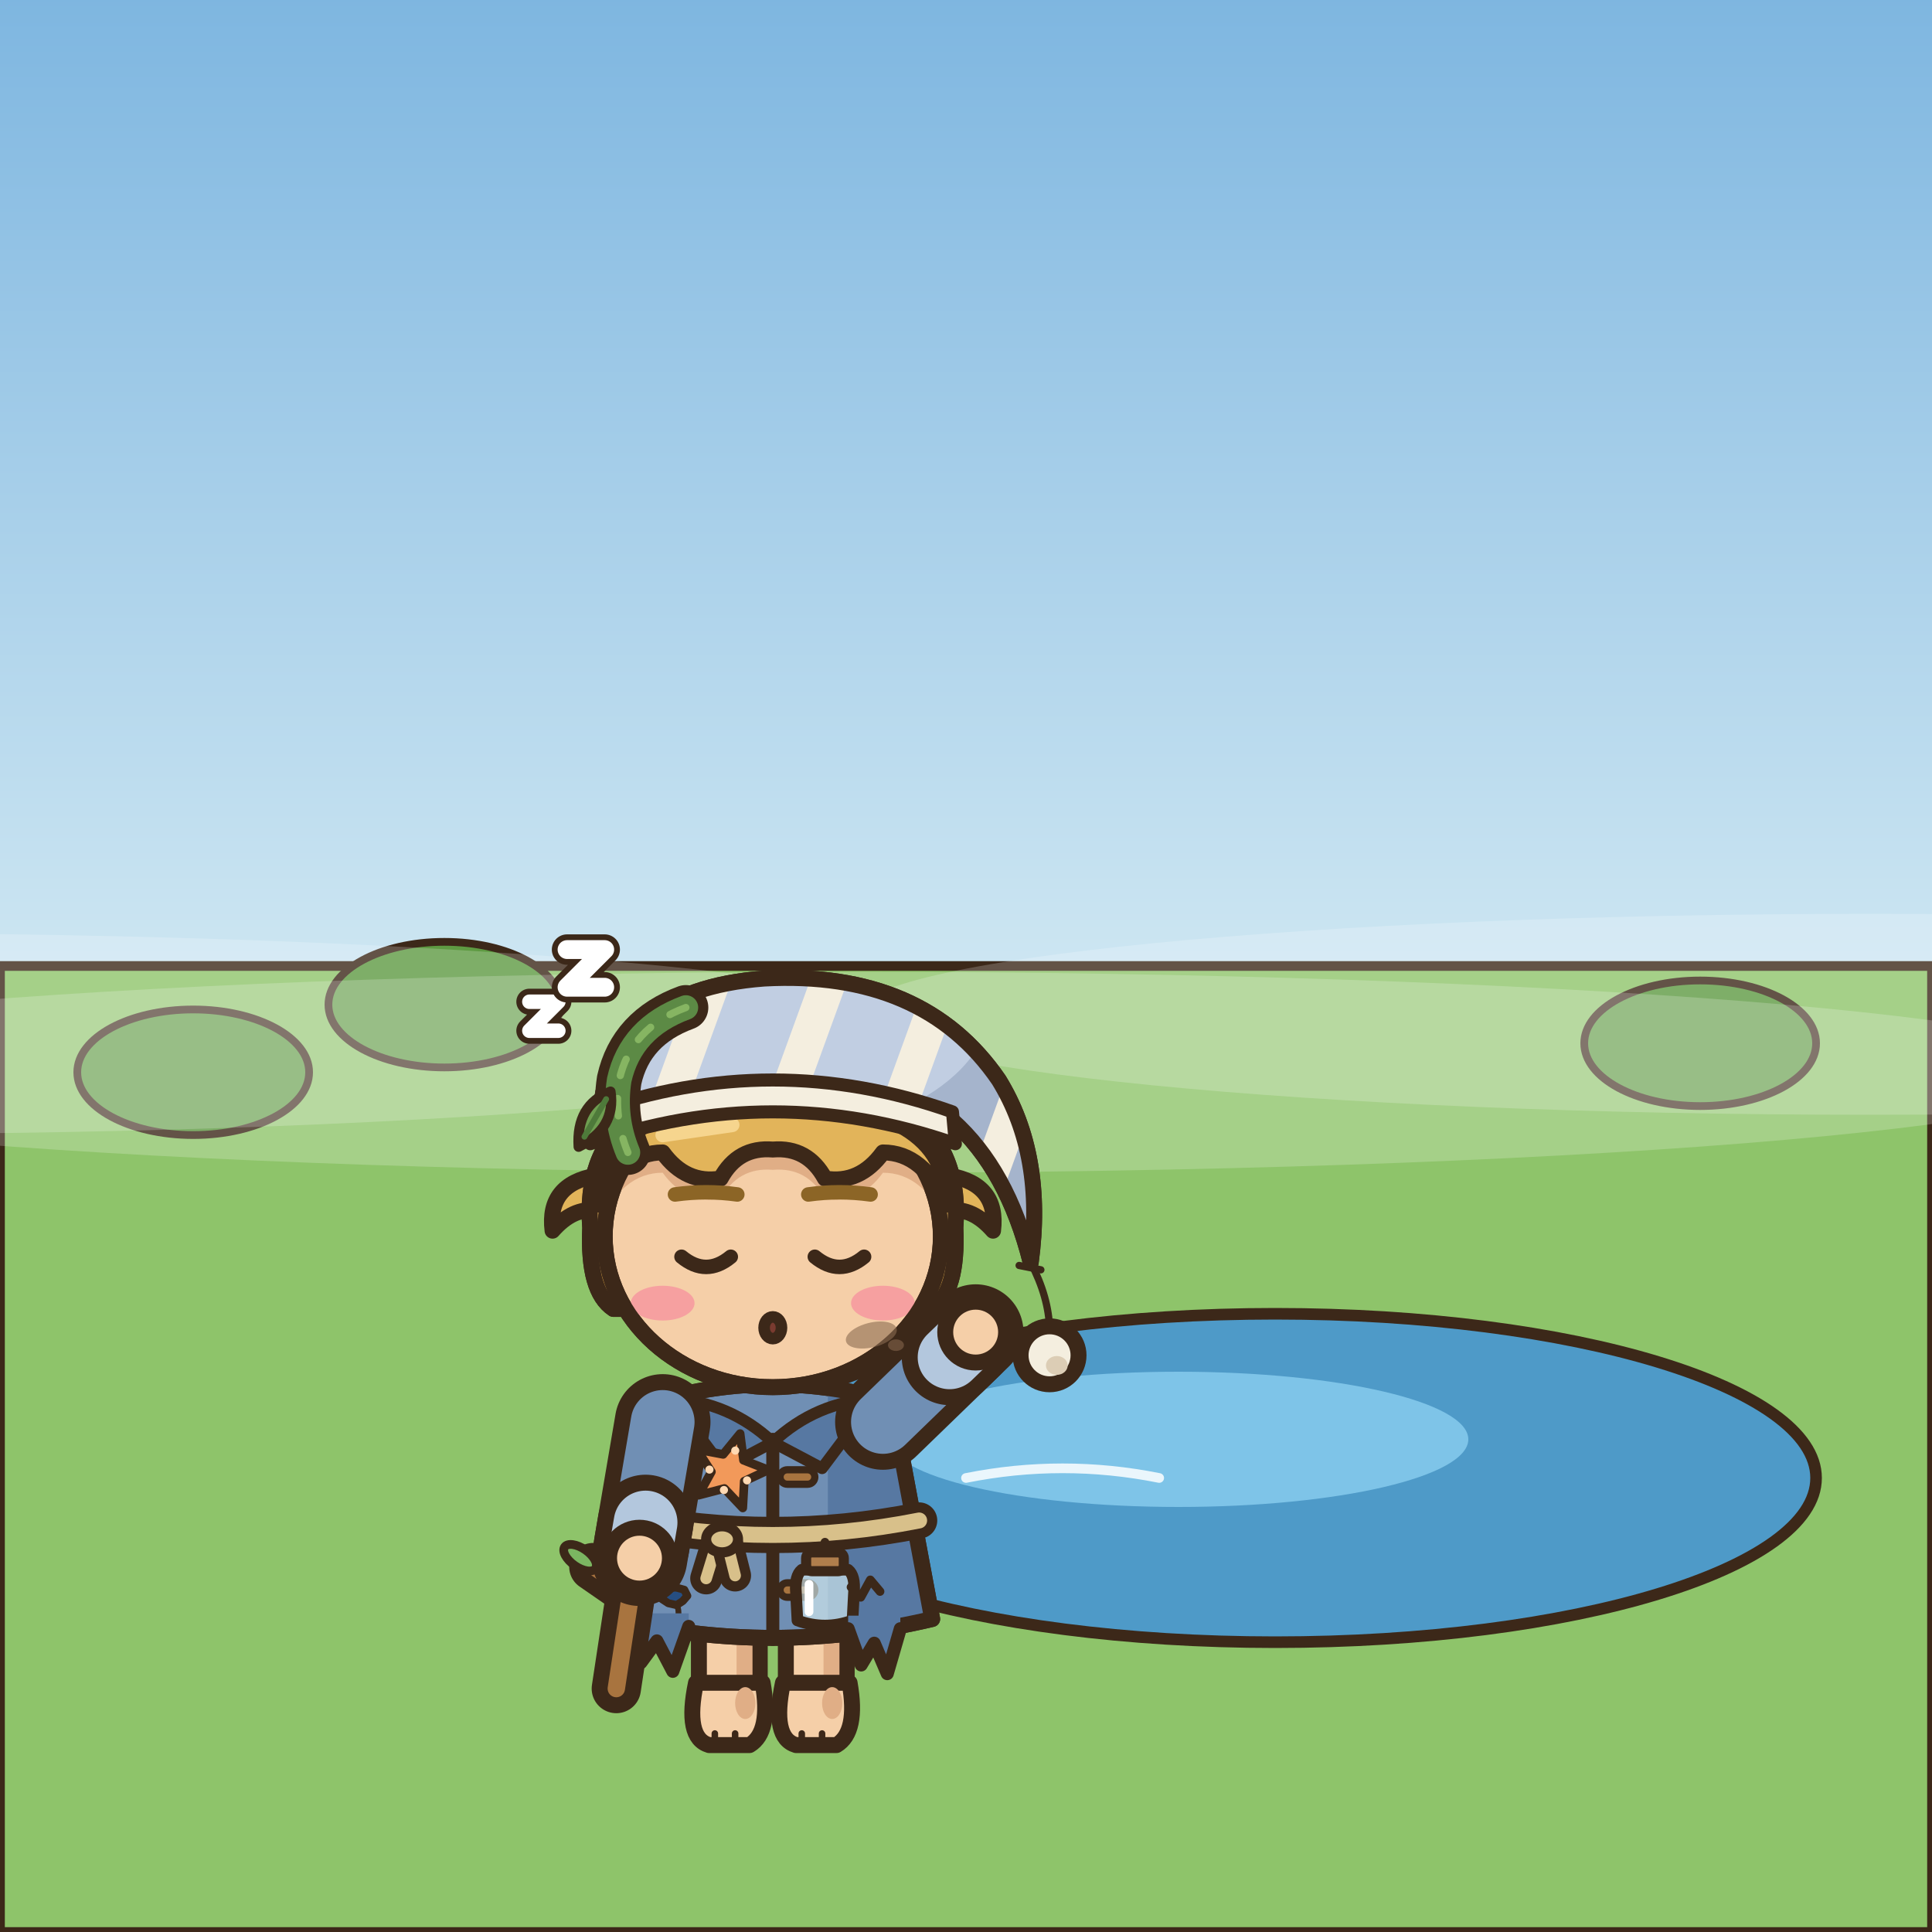
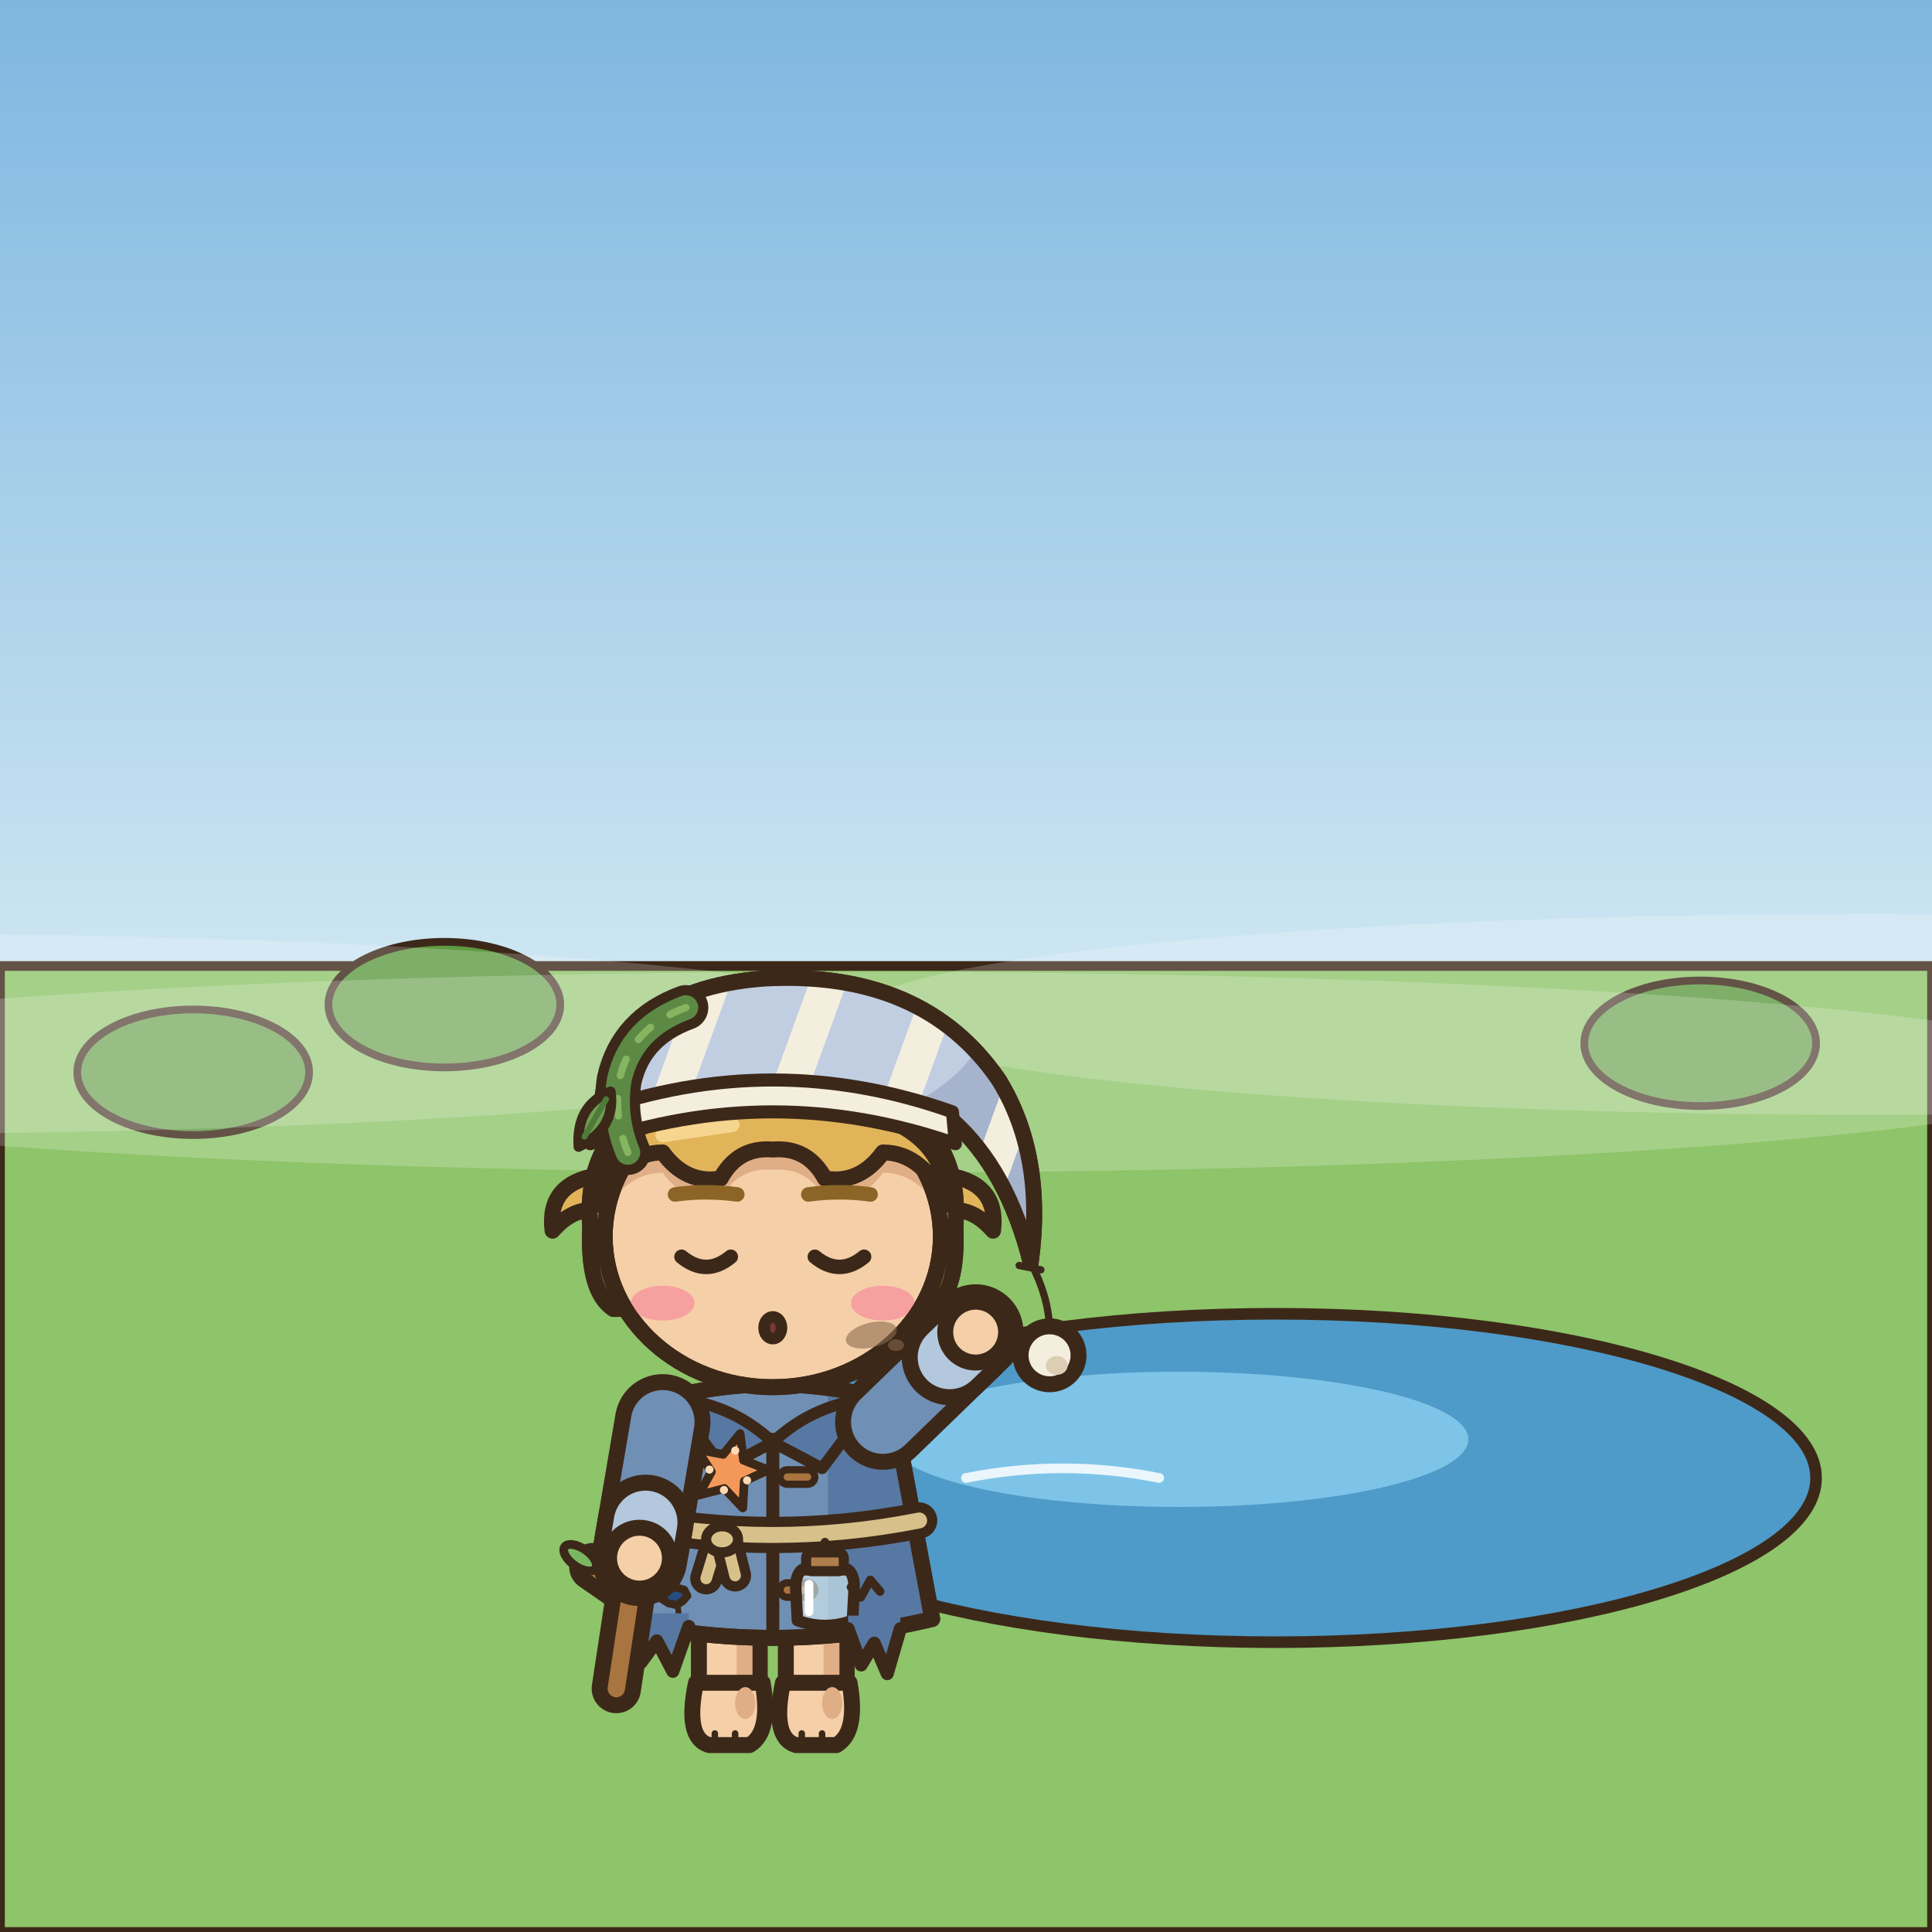
<svg xmlns="http://www.w3.org/2000/svg" width="400" height="400" viewBox="0 0 400 400">
  <defs>
    <linearGradient id="sr" x1="0" y1="0" x2="0" y2="1">
      <stop offset="0" stop-color="#7EB6E0" />
      <stop offset="1" stop-color="#CDE6F2" />
    </linearGradient>
  </defs>
  <rect x="0" y="0" width="400" height="200" fill="url(#sr)" />
  <path d="M0,200 L400,200 L400,400 L0,400 Z" fill="#8EC46A" stroke="#3C2819" stroke-width="2" stroke-linejoin="round" stroke-linecap="round" />
  <ellipse cx="40" cy="222" rx="24" ry="13" fill="#5E9A42" stroke="#3C2819" stroke-width="1.6" stroke-linejoin="round" stroke-linecap="round" />
  <ellipse cx="92" cy="208" rx="24" ry="13" fill="#5E9A42" stroke="#3C2819" stroke-width="1.6" stroke-linejoin="round" stroke-linecap="round" />
  <ellipse cx="352" cy="216" rx="24" ry="13" fill="#5E9A42" stroke="#3C2819" stroke-width="1.6" stroke-linejoin="round" stroke-linecap="round" />
  <ellipse cx="264" cy="306" rx="112" ry="34" fill="#4E9AC8" stroke="#3C2819" stroke-width="2.4" stroke-linejoin="round" stroke-linecap="round" />
  <ellipse cx="244" cy="298" rx="60" ry="14" fill="#7EC4E8" stroke="none" />
  <path d="M200,306 q20,-4 40,0" fill="none" stroke="#EAF6FC" stroke-width="2" stroke-linecap="round" stroke-linejoin="round" />
  <ellipse cx="-32.8" cy="214" rx="230" ry="20.8" fill="rgba(255,255,255,0.2)" />
  <ellipse cx="177.2" cy="222" rx="260" ry="20.8" fill="rgba(255,255,255,0.2)" />
  <ellipse cx="387.2" cy="210" rx="210" ry="20.8" fill="rgba(255,255,255,0.2)" />
  <g transform="translate(88 178) scale(3 3)">
    <g transform="translate(0 0)">
      <rect x="24.9" y="50.4" width="4.2" height="7.6" rx="1.6" fill="#F5CFA8" stroke="#3C2819" stroke-width="1.1" stroke-linejoin="round" stroke-linecap="round" />
      <rect x="27.5" y="51" width="1.1" height="6" rx="0.5" fill="#E0AE86" />
      <path d="M24.7,56.8 L29.3,56.8 Q29.9,60.2 28.4,61.1 L25.6,61.1 Q23.9,60.6 24.7,56.8 Z" fill="#F5CFA8" stroke="#3C2819" stroke-width="1.1" stroke-linejoin="round" stroke-linecap="round" />
      <ellipse cx="28.1" cy="58.2" rx="0.7" ry="1.1" fill="#E0AE86" stroke="none" />
      <line x1="26" y1="60.3" x2="26" y2="60.9" stroke="#3C2819" stroke-width="0.45" stroke-linecap="round" />
      <line x1="27.4" y1="60.3" x2="27.4" y2="60.9" stroke="#3C2819" stroke-width="0.45" stroke-linecap="round" />
      <rect x="18.9" y="50.4" width="4.2" height="7.6" rx="1.6" fill="#F5CFA8" stroke="#3C2819" stroke-width="1.1" stroke-linejoin="round" stroke-linecap="round" />
      <rect x="21.5" y="51" width="1.1" height="6" rx="0.5" fill="#E0AE86" />
      <path d="M18.7,56.8 L23.3,56.8 Q23.9,60.2 22.4,61.1 L19.6,61.1 Q17.9,60.6 18.7,56.8 Z" fill="#F5CFA8" stroke="#3C2819" stroke-width="1.1" stroke-linejoin="round" stroke-linecap="round" />
      <ellipse cx="22.1" cy="58.2" rx="0.7" ry="1.1" fill="#E0AE86" stroke="none" />
      <line x1="20" y1="60.3" x2="20" y2="60.9" stroke="#3C2819" stroke-width="0.45" stroke-linecap="round" />
      <line x1="21.4" y1="60.3" x2="21.4" y2="60.9" stroke="#3C2819" stroke-width="0.45" stroke-linecap="round" />
      <path d="M15.8,37.4 Q24,35 32.2,37.4 L35,52.4 Q24,55 13,52.4 Z" fill="#708FB4" stroke="#3C2819" stroke-width="1.1" stroke-linejoin="round" stroke-linecap="round" />
      <clipPath id="onnfrontsalut1c">
        <path d="M15.8,37.4 Q24,35 32.2,37.4 L35,52.4 Q24,55 13,52.4 Z" />
      </clipPath>
      <g clip-path="url(#onnfrontsalut1c)">
        <rect x="27.8" y="34" width="10" height="22" fill="#5778A2" />
        <path d="M12,52 Q24,54.8 36,52 L36,57 L12,57 Z" fill="#5778A2" />
        <rect x="14.6" y="39" width="1.3" height="11" rx="0.65" fill="#99B4D2" />
      </g>
      <path d="M15.8,37.4 Q24,35 32.2,37.4 L35,52.4 Q24,55 13,52.4 Z" fill="none" stroke="#3C2819" stroke-width="1.1" stroke-linejoin="round" stroke-linecap="round" />
      <path d="M17,37.2 Q21,37.4 24,40.2 L20.6,42 Z" fill="#5778A2" stroke="#3C2819" stroke-width="0.8" stroke-linejoin="round" stroke-linecap="round" />
      <path d="M31,37.2 Q27,37.4 24,40.2 L27.4,42 Z" fill="#5778A2" stroke="#3C2819" stroke-width="0.8" stroke-linejoin="round" stroke-linecap="round" />
      <path d="M24,40 L24,53.8" fill="none" stroke="#3C2819" stroke-width="0.9" stroke-linejoin="round" stroke-linecap="round" />
      <rect x="24.5" y="42.1" width="2.4" height="1" rx="0.5" fill="#A8743F" stroke="#3C2819" stroke-width="0.5" />
      <rect x="24.5" y="49.9" width="2.4" height="1" rx="0.5" fill="#A8743F" stroke="#3C2819" stroke-width="0.5" />
      <path d="M13.9,45.6 Q24,47.6 34.1,45.6" fill="none" stroke="#3C2819" stroke-width="2.5" stroke-linecap="round" />
      <path d="M13.9,45.6 Q24,47.6 34.1,45.6" fill="none" stroke="#D8C08A" stroke-width="1.1" stroke-linecap="round" />
      <path d="M20.2,47 L19.4,49.6" fill="none" stroke="#3C2819" stroke-width="2.2" stroke-linecap="round" />
      <path d="M20.2,47 L19.4,49.6" fill="none" stroke="#D8C08A" stroke-width="0.8" stroke-linecap="round" />
      <path d="M20.8,47 L21.4,49.4" fill="none" stroke="#3C2819" stroke-width="2.2" stroke-linecap="round" />
      <path d="M20.8,47 L21.4,49.4" fill="none" stroke="#D8C08A" stroke-width="0.8" stroke-linecap="round" />
      <ellipse cx="20.5" cy="46.9" rx="1.1" ry="0.9" fill="#D8C08A" stroke="#3C2819" stroke-width="0.7" stroke-linejoin="round" stroke-linecap="round" />
      <line x1="27.6" y1="47.1" x2="27.6" y2="48.4" stroke="#3C2819" stroke-width="0.6" stroke-linecap="round" />
      <path d="M26,49 L29.2,49 Q29.7,49.4 29.6,50.6 L29.5,52.5 Q27.6,53.2 25.7,52.5 L25.6,50.6 Q25.5,49.4 26,49 Z" fill="#D6ECF2" fill-opacity="0.65" stroke="#3C2819" stroke-width="0.8" stroke-linejoin="round" />
      <path d="M26.5,50 L26.5,51.9" stroke="#FFFFFF" stroke-width="0.6" stroke-linecap="round" />
      <rect x="26.3" y="47.8" width="2.6" height="1.3" rx="0.4" fill="#B07E4C" stroke="#3C2819" stroke-width="0.7" />
      <path d="M18.1,50.8 L17.79,51.16 L17.36,51.44 L16.79,51.31 L16.35,51.02 L16.49,50.61 L16.76,50.25 L17.34,50.23 L17.89,50.38 Z" fill="#264E82" stroke="#3C2819" stroke-width="0.55" stroke-linejoin="round" />
      <path d="M17.38,51.39 q0.3,0.8 -0.2,1.5" fill="none" stroke="#3C2819" stroke-width="0.4" stroke-linecap="round" />
      <path d="M29.4,50.2 L30.07,50.9 L30.73,49.7 L31.4,50.5" fill="none" stroke="#3C2819" stroke-width="0.6" stroke-linecap="round" stroke-linejoin="round" />
      <path d="M13.8,52.01 L13.8,52.91 L14.9,55.41 L16,53.91 L17.1,56.01 L18.2,52.91 L18.2,52.01 Z" fill="#5778A2" />
      <path d="M13.8,52.91 L14.9,55.41 L16,53.91 L17.1,56.01 L18.2,52.91" fill="none" stroke="#3C2819" stroke-width="0.9" stroke-linejoin="round" stroke-linecap="round" />
      <path d="M29.2,52.17 L29.2,53.07 L30.1,55.57 L31,54.07 L31.9,56.17 L32.8,53.07 L32.8,52.17 Z" fill="#5778A2" />
      <path d="M29.2,53.07 L30.1,55.57 L31,54.07 L31.9,56.17 L32.8,53.07" fill="none" stroke="#3C2819" stroke-width="0.9" stroke-linejoin="round" stroke-linecap="round" />
      <g transform="rotate(16 21 42.2)">
        <path d="M21,39.5 L21.73,41.2 L23.57,41.37 L22.18,42.58 L22.59,44.38 L21,43.44 L19.41,44.38 L19.82,42.58 L18.43,41.37 L20.27,41.2 Z" fill="#F2995A" stroke="#3C2819" stroke-width="0.6" stroke-linejoin="round" />
        <ellipse cx="21" cy="40.72" rx="0.28" ry="0.28" fill="#FFD9B3" stroke="none" />
        <ellipse cx="22.35" cy="42.47" rx="0.28" ry="0.28" fill="#FFD9B3" stroke="none" />
        <ellipse cx="19.65" cy="42.47" rx="0.28" ry="0.28" fill="#FFD9B3" stroke="none" />
        <ellipse cx="21" cy="43.55" rx="0.28" ry="0.28" fill="#FFD9B3" stroke="none" />
      </g>
      <line x1="14.8" y1="48.2" x2="14.2" y2="50.6" stroke="#3C2819" stroke-width="3.3" stroke-linecap="round" />
      <line x1="14.8" y1="48.2" x2="14.2" y2="50.6" stroke="#A8743F" stroke-width="1.1" stroke-linecap="round" />
      <line x1="14.2" y1="50.6" x2="11.6" y2="48.8" stroke="#3C2819" stroke-width="3.3" stroke-linecap="round" />
      <line x1="14.2" y1="50.6" x2="11.6" y2="48.8" stroke="#A8743F" stroke-width="1.1" stroke-linecap="round" />
      <line x1="14.2" y1="50.6" x2="13.2" y2="57.2" stroke="#3C2819" stroke-width="3.4" stroke-linecap="round" />
      <line x1="14.2" y1="50.6" x2="13.2" y2="57.2" stroke="#A8743F" stroke-width="1.2" stroke-linecap="round" />
      <g transform="rotate(35 11.6 48.8)">
        <ellipse cx="10.5" cy="48.8" rx="1.3" ry="0.65" fill="#7BB661" stroke="#3C2819" stroke-width="0.6" stroke-linejoin="round" stroke-linecap="round" />
      </g>
      <path d="M16.4,38.8 L14.8,48.2" fill="none" stroke="#3C2819" stroke-width="6.6" stroke-linecap="round" stroke-linejoin="round" />
      <path d="M16.4,38.8 L14.8,48.2" fill="none" stroke="#708FB4" stroke-width="4.4" stroke-linecap="round" stroke-linejoin="round" />
      <line x1="15.22" y1="45.74" x2="14.95" y2="47.31" stroke="#3C2819" stroke-width="6.6" stroke-linecap="round" />
      <line x1="15.22" y1="45.74" x2="14.95" y2="47.31" stroke="#B3C7DD" stroke-width="4.4" stroke-linecap="round" />
      <ellipse cx="14.8" cy="48.2" rx="2.1" ry="2.1" fill="#F5CFA8" stroke="#3C2819" stroke-width="1.1" stroke-linejoin="round" stroke-linecap="round" />
      <path d="M31.6,38.8 L38,32.6" fill="none" stroke="#3C2819" stroke-width="6.6" stroke-linecap="round" stroke-linejoin="round" />
      <path d="M31.6,38.8 L38,32.6" fill="none" stroke="#708FB4" stroke-width="4.4" stroke-linecap="round" stroke-linejoin="round" />
      <line x1="36.2" y1="34.34" x2="37.35" y2="33.23" stroke="#3C2819" stroke-width="6.6" stroke-linecap="round" />
      <line x1="36.2" y1="34.34" x2="37.35" y2="33.23" stroke="#B3C7DD" stroke-width="4.4" stroke-linecap="round" />
      <ellipse cx="38" cy="32.6" rx="2.1" ry="2.1" fill="#F5CFA8" stroke="#3C2819" stroke-width="1.1" stroke-linejoin="round" stroke-linecap="round" />
      <g transform="translate(0 4.4)">
        <path d="M11.8,17.4 Q8.4,18 8.8,21.2 Q10.2,19.6 11.8,19.8 Z" fill="#E2B45A" stroke="#3C2819" stroke-width="1.1" stroke-linejoin="round" stroke-linecap="round" />
        <path d="M36.2,17.4 Q39.6,18 39.2,21.2 Q37.8,19.6 36.2,19.8 Z" fill="#E2B45A" stroke="#3C2819" stroke-width="1.1" stroke-linejoin="round" stroke-linecap="round" />
        <path d="M11.4,21 Q10.6,11 24,10.6 Q37.4,11 36.6,21 Q36.8,25.4 35,26.6 L13,26.6 Q11.2,25.4 11.4,21 Z" fill="#E2B45A" stroke="#3C2819" stroke-width="1.1" stroke-linejoin="round" stroke-linecap="round" />
        <clipPath id="onnfrontsalut1h">
          <path d="M11.4,21 Q10.6,11 24,10.6 Q37.4,11 36.6,21 Q36.8,25.4 35,26.6 L13,26.6 Q11.2,25.4 11.4,21 Z" />
        </clipPath>
        <g clip-path="url(#onnfrontsalut1h)">
          <rect x="8" y="24.2" width="32" height="6" fill="#B98A3A" />
        </g>
        <path d="M11.4,21 Q10.6,11 24,10.6 Q37.4,11 36.6,21 Q36.8,25.4 35,26.6 L13,26.6 Q11.2,25.4 11.4,21 Z" fill="none" stroke="#3C2819" stroke-width="1.1" stroke-linejoin="round" stroke-linecap="round" />
        <path d="M12.4,21.6 a11.6,10.4 0 1,0 23.2,0 a11.6,10.4 0 1,0 -23.2,0 Z" fill="#F5CFA8" stroke="#3C2819" stroke-width="1.1" stroke-linejoin="round" stroke-linecap="round" />
        <clipPath id="onnfrontsalut1f">
          <path d="M12.4,21.6 a11.6,10.4 0 1,0 23.2,0 a11.6,10.4 0 1,0 -23.2,0 Z" />
        </clipPath>
        <g clip-path="url(#onnfrontsalut1f)">
          <path d="M12,19.4 Q11.8,12.4 24,12.2 Q36.2,12.4 36,19.4 Q34.4,15.8 31.6,15.8 Q30,18 27.6,17.6 Q26.4,15.4 24,15.6 Q21.6,15.4 20.4,17.6 Q18,18 16.4,15.8 Q13.6,15.8 12,19.4 Z" fill="#E0AE86" transform="translate(0 1.4)" />
          <ellipse cx="16.4" cy="26.2" rx="2.2" ry="1.2" fill="#F6A0A0" stroke="none" />
          <ellipse cx="31.6" cy="26.2" rx="2.2" ry="1.2" fill="#F6A0A0" stroke="none" />
        </g>
        <path d="M12.4,21.6 a11.6,10.4 0 1,0 23.2,0 a11.6,10.4 0 1,0 -23.2,0 Z" fill="none" stroke="#3C2819" stroke-width="1.1" stroke-linejoin="round" stroke-linecap="round" />
        <path d="M12,19.4 Q11.8,12.4 24,12.2 Q36.2,12.4 36,19.4 Q34.4,15.8 31.6,15.8 Q30,18 27.6,17.6 Q26.4,15.4 24,15.6 Q21.6,15.4 20.4,17.6 Q18,18 16.4,15.8 Q13.6,15.8 12,19.4 Z" fill="#E2B45A" stroke="#3C2819" stroke-width="1.1" stroke-linejoin="round" stroke-linecap="round" />
        <line x1="16.4" y1="14.6" x2="21.2" y2="13.9" stroke="#F6D58E" stroke-width="1" stroke-linecap="round" />
        <g transform="translate(0 0)">
          <path d="M12,13.8 Q12.6,4.6 23.4,3.8 Q34.4,3.2 39.6,10.8 Q42.8,16 41.8,23.4 Q40.2,17 36.4,13.6 Q30,11.4 24,11.6 Q17,11.6 12,13.8 Z" fill="#C1CEE2" stroke="#3C2819" stroke-width="1.1" stroke-linejoin="round" stroke-linecap="round" />
          <clipPath id="onnfrontsalut1k">
            <path d="M12,13.8 Q12.6,4.6 23.4,3.8 Q34.4,3.2 39.6,10.8 Q42.8,16 41.8,23.4 Q40.2,17 36.4,13.6 Q30,11.4 24,11.6 Q17,11.6 12,13.8 Z" />
          </clipPath>
          <g clip-path="url(#onnfrontsalut1k)">
            <rect x="8" y="0" width="38" height="22" fill="#A5B4CC" />
            <ellipse cx="22" cy="5.6" rx="17" ry="9.4" fill="#C1CEE2" />
            <path d="M20,0 L22.6,0 L14.6,22 L12,22 Z" fill="#F4EEDF" />
            <path d="M28,0 L30.6,0 L22.6,22 L20,22 Z" fill="#F4EEDF" />
            <path d="M36,0 L38.6,0 L30.6,22 L28,22 Z" fill="#F4EEDF" />
            <path d="M44,0 L46.6,0 L38.6,22 L36,22 Z" fill="#F4EEDF" />
          </g>
          <path d="M12,13.8 Q12.6,4.6 23.4,3.8 Q34.4,3.2 39.6,10.8 Q42.8,16 41.8,23.4 Q40.2,17 36.4,13.6 Q30,11.4 24,11.6 Q17,11.6 12,13.8 Z" fill="none" stroke="#3C2819" stroke-width="1.1" stroke-linejoin="round" stroke-linecap="round" />
          <path d="M11.6,13 Q24,8.6 36.4,13 L36.6,15.2 Q24,10.8 11.4,15.2 Z" fill="#F4EEDF" stroke="#3C2819" stroke-width="0.9" stroke-linejoin="round" stroke-linecap="round" />
        </g>
        <path d="M17.25,18.7 Q19.4,18.4 21.55,18.7" fill="none" stroke="#8C6526" stroke-width="1" stroke-linecap="round" />
        <path d="M30.75,18.7 Q28.6,18.4 26.45,18.7" fill="none" stroke="#8C6526" stroke-width="1" stroke-linecap="round" />
        <path d="M17.7,23 Q19.4,24.4 21.1,23" fill="none" stroke="#3C2819" stroke-width="1" stroke-linejoin="round" stroke-linecap="round" />
        <path d="M26.9,23 Q28.6,24.4 30.3,23" fill="none" stroke="#3C2819" stroke-width="1" stroke-linejoin="round" stroke-linecap="round" />
        <ellipse cx="24" cy="27.9" rx="0.6" ry="0.75" fill="#7A3B30" stroke="#3C2819" stroke-width="0.8" stroke-linejoin="round" stroke-linecap="round" />
-         <path d="M7.2,5.4 L9.2,5.4 L7.2,7.4 L9.2,7.4" fill="none" stroke="#3C2819" stroke-width="1.8" stroke-linejoin="round" stroke-linecap="round" />
-         <path d="M7.2,5.4 L9.2,5.4 L7.2,7.4 L9.2,7.4" fill="none" stroke="#FFFFFF" stroke-width="1" stroke-linejoin="round" stroke-linecap="round" />
-         <path d="M9.8,1.8 L12.4,1.8 L9.8,4.4 L12.4,4.4" fill="none" stroke="#3C2819" stroke-width="2.1" stroke-linejoin="round" stroke-linecap="round" />
-         <path d="M9.8,1.8 L12.4,1.8 L9.8,4.4 L12.4,4.4" fill="none" stroke="#FFFFFF" stroke-width="1.3" stroke-linejoin="round" stroke-linecap="round" />
        <path d="M41.8,23.4 Q43.05,25.8 43.1,28" fill="none" stroke="#3C2819" stroke-width="0.5" stroke-linecap="round" />
        <ellipse cx="43.1" cy="29.8" rx="2" ry="2" fill="#F4EEDF" stroke="#3C2819" stroke-width="1.1" stroke-linejoin="round" stroke-linecap="round" />
        <ellipse cx="43.6" cy="30.5" rx="0.75" ry="0.65" fill="#DCCDB5" stroke="none" />
        <line x1="41" y1="23.6" x2="42.5" y2="23.9" stroke="#3C2819" stroke-width="0.5" stroke-linecap="round" />
      </g>
      <path d="M18,10.2 Q14.2,11.6 13.4,15.2 Q13,17.8 14,20.2" fill="none" stroke="#3C2819" stroke-width="3.1" stroke-linecap="round" stroke-linejoin="round" />
      <path d="M18,10.2 Q14.2,11.6 13.4,15.2 Q13,17.8 14,20.2" fill="none" stroke="#5C8A45" stroke-width="1.7" stroke-linecap="round" stroke-linejoin="round" />
      <path d="M18,10.2 Q14.2,11.6 13.4,15.2 Q13,17.8 14,20.2" fill="none" stroke="#86B562" stroke-width="0.5" stroke-linecap="round" stroke-dasharray="1.2 1.6" />
      <g transform="translate(12.8 16) rotate(30)">
        <path d="M0,0 Q1.6,2 0,4.4 Q-1.6,2 0,0 Z" fill="#6E9E50" stroke="#3C2819" stroke-width="0.7" stroke-linejoin="round" stroke-linecap="round" />
        <line x1="0" y1="0.6" x2="0" y2="3.6" stroke="#4E7A3A" stroke-width="0.4" stroke-linecap="round" />
      </g>
      <ellipse cx="30.8" cy="32.8" rx="1.8" ry="0.85" fill="#8A6A50" opacity="0.6" transform="rotate(-14 30.8 32.8)" />
      <ellipse cx="32.5" cy="33.5" rx="0.55" ry="0.4" fill="#8A6A50" opacity="0.55" />
    </g>
  </g>
</svg>
